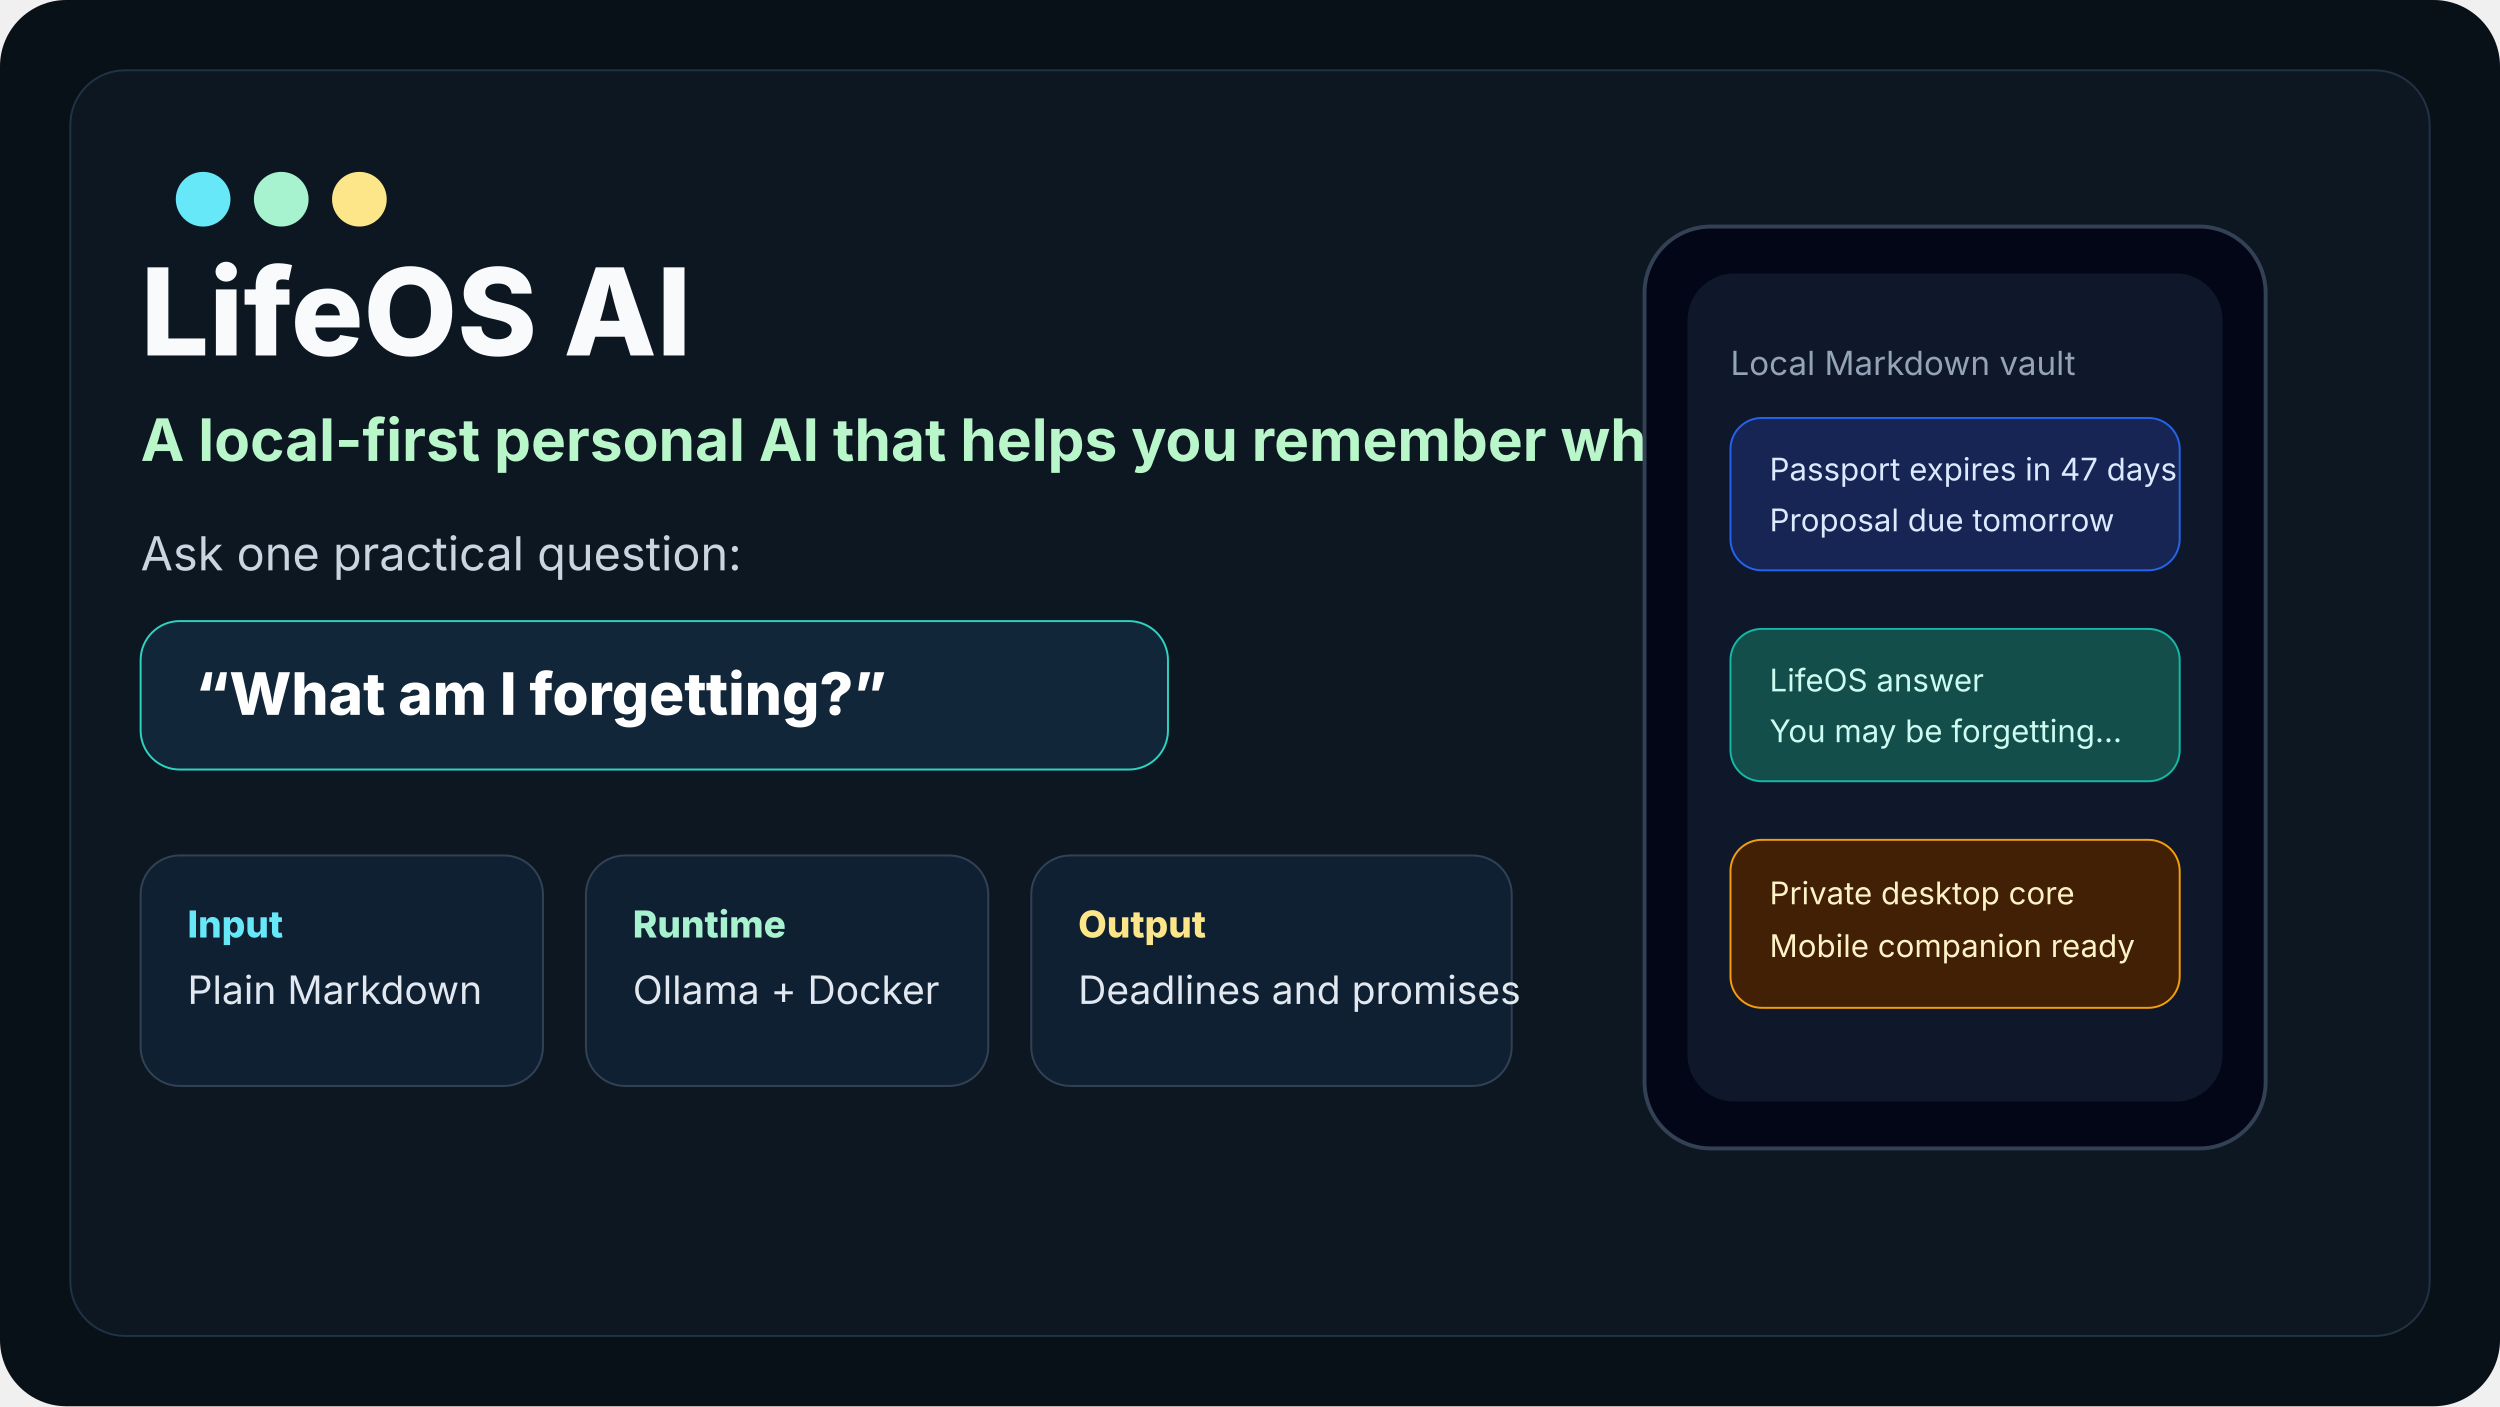
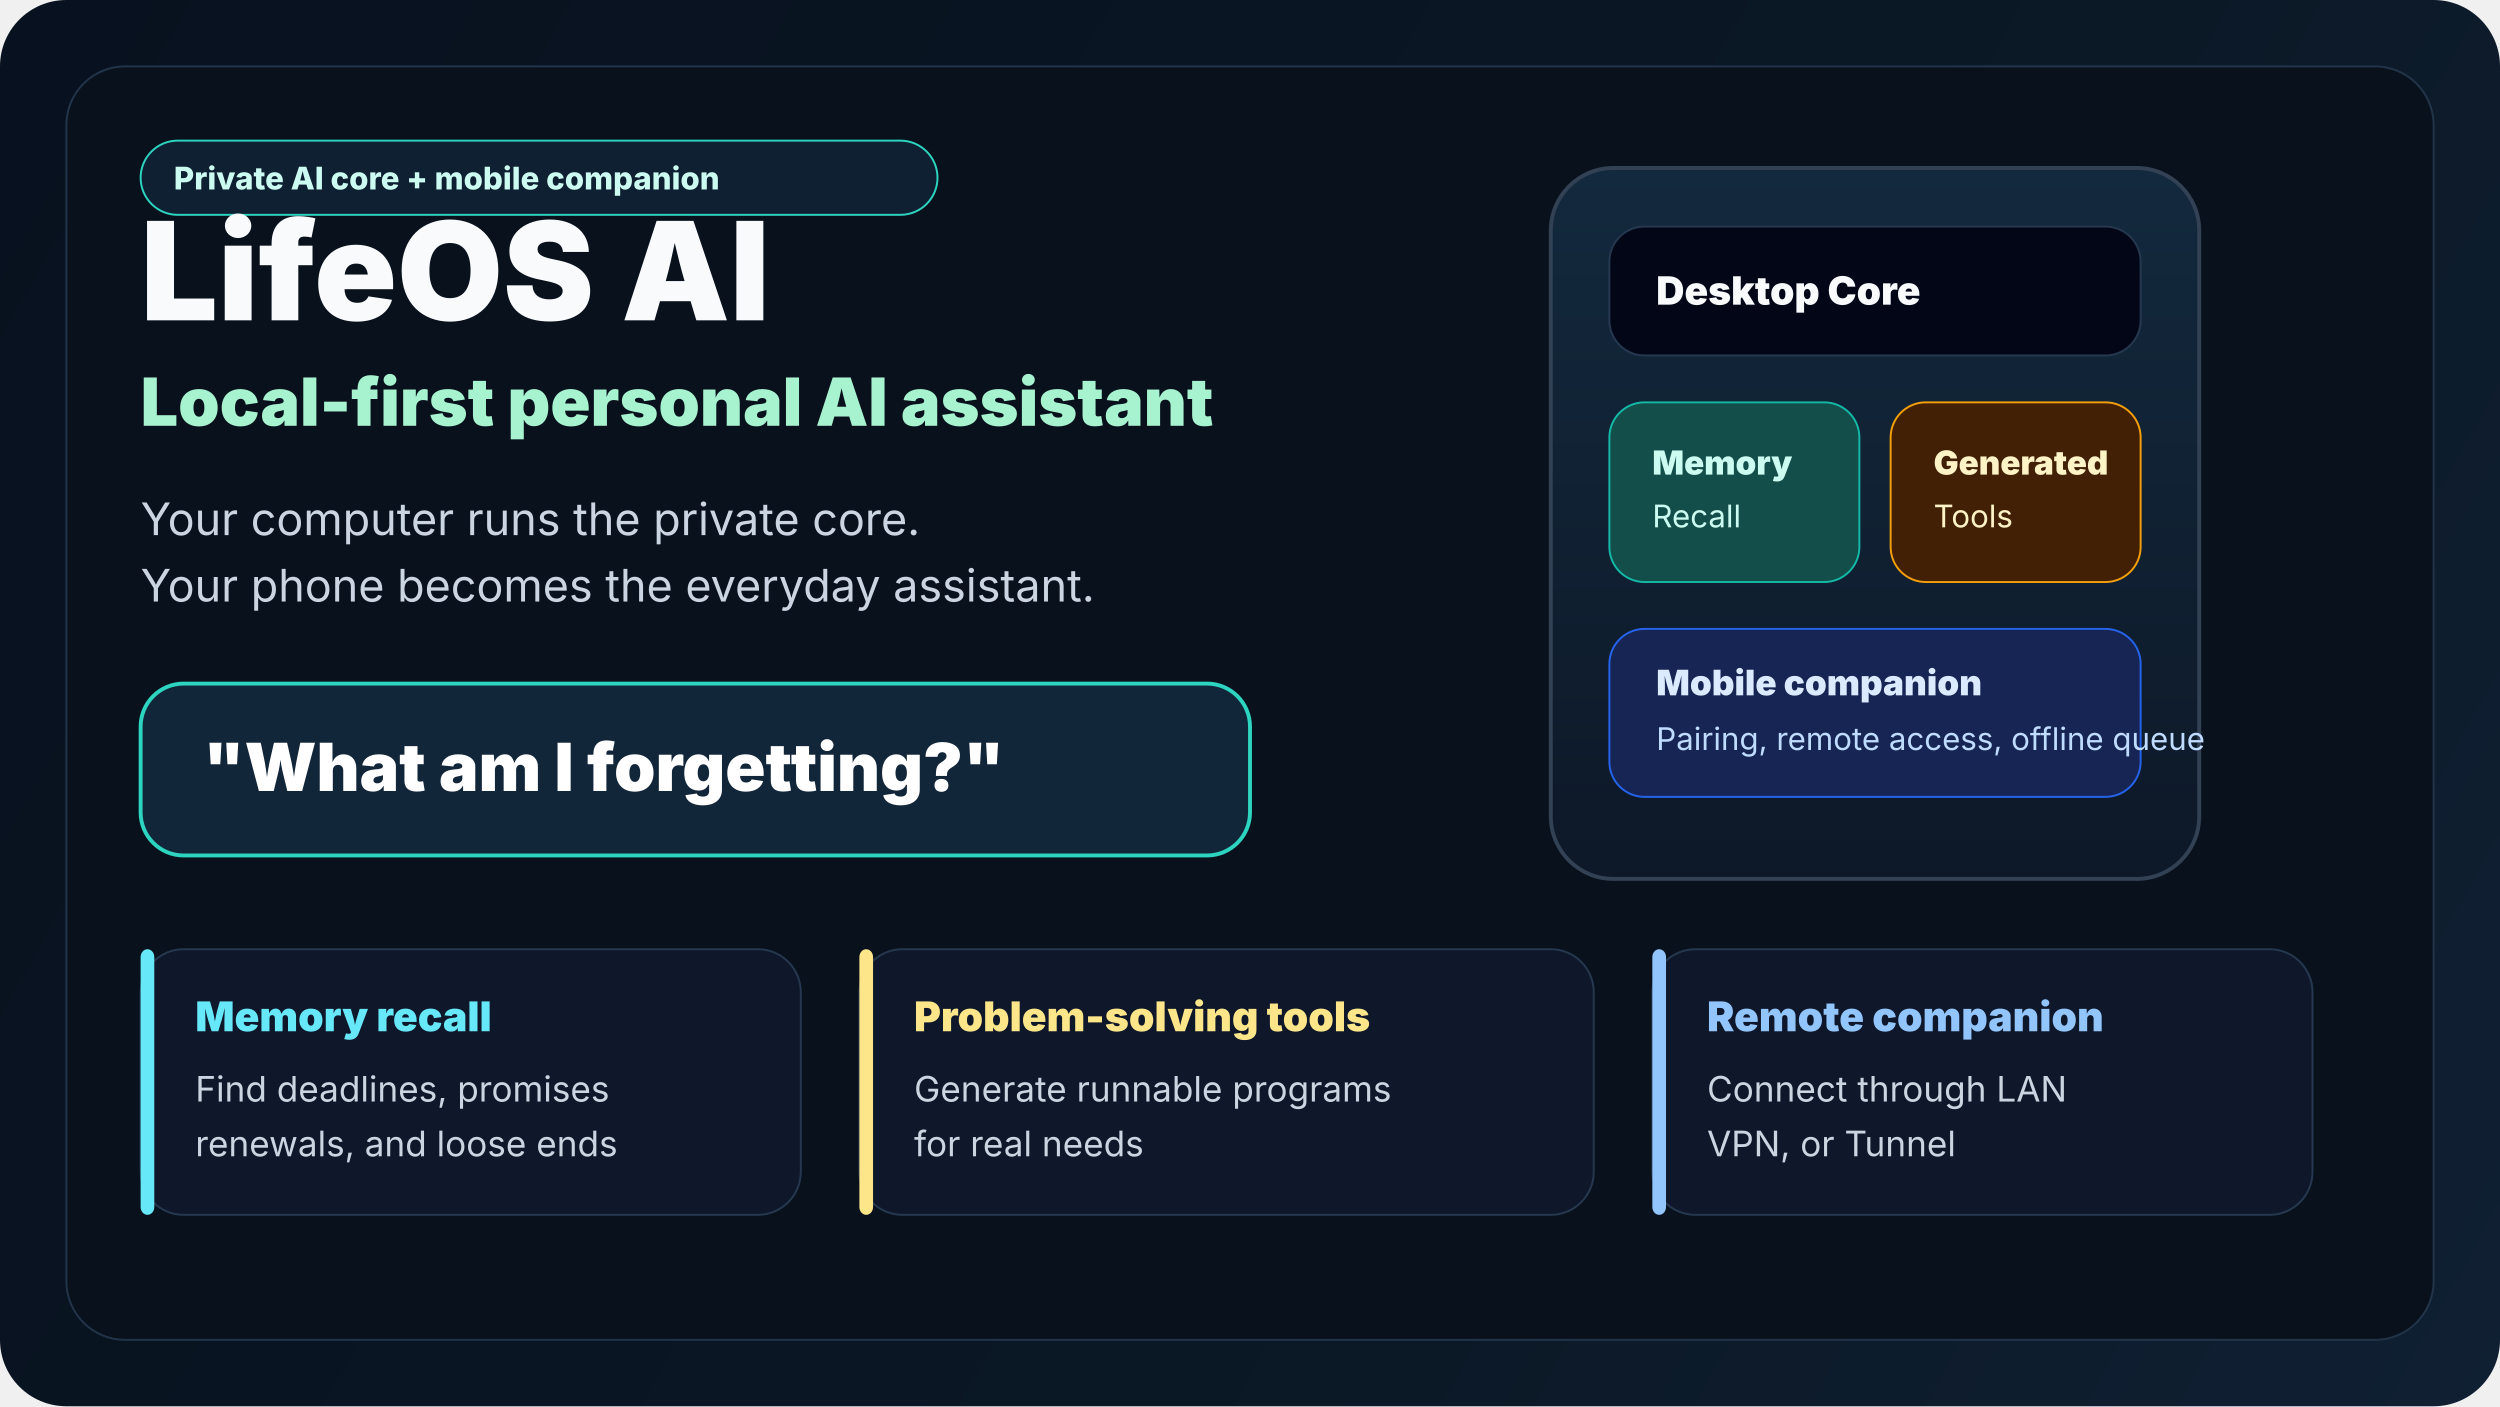
<svg xmlns="http://www.w3.org/2000/svg" width="1280" height="720" viewBox="0 0 1280 720" fill="none" role="img" aria-labelledby="title desc">
-   <rect width="1280" height="720" rx="34" fill="#081018" />
-   <rect x="36" y="36" width="1208" height="648" rx="28" fill="#0D1722" stroke="#213244" />
-   <circle cx="104" cy="102" r="14" fill="#67E8F9" />
-   <circle cx="144" cy="102" r="14" fill="#A7F3D0" />
-   <circle cx="184" cy="102" r="14" fill="#FDE68A" />
-   <text x="72" y="182" fill="#F8FAFC" font-family="Inter, Arial, sans-serif" font-size="62" font-weight="800">LifeOS AI</text>
-   <text x="72" y="236" fill="#B9F6CA" font-family="Inter, Arial, sans-serif" font-size="30" font-weight="700">A local-first personal AI that helps you remember what you might forget.</text>
-   <text x="72" y="292" fill="#CBD5E1" font-family="Inter, Arial, sans-serif" font-size="24">Ask one practical question:</text>
-   <rect x="72" y="318" width="526" height="76" rx="20" fill="#12263A" stroke="#2DD4BF" />
-   <text x="100" y="366" fill="#FFFFFF" font-family="Inter, Arial, sans-serif" font-size="30" font-weight="800">“What am I forgetting?”</text>
-   <g transform="translate(72 438)">
-     <rect width="206" height="118" rx="20" fill="#102033" stroke="#334155" />
-     <text x="24" y="42" fill="#67E8F9" font-family="Inter, Arial, sans-serif" font-size="19" font-weight="800">Input</text>
-     <text x="24" y="76" fill="#E2E8F0" font-family="Inter, Arial, sans-serif" font-size="20">Plain Markdown</text>
+   <defs>
+     <linearGradient id="bg" x1="0" y1="0" x2="1280" y2="720" gradientUnits="userSpaceOnUse">
+       <stop stop-color="#08111F" />
+       <stop offset="0.58" stop-color="#0A1724" />
+       <stop offset="1" stop-color="#102033" />
+     </linearGradient>
+     <linearGradient id="panel" x1="0" y1="0" x2="0" y2="500" gradientUnits="userSpaceOnUse">
+       <stop stop-color="#13293D" />
+       <stop offset="1" stop-color="#0B1220" />
+     </linearGradient>
+   </defs>
+   <rect width="1280" height="720" rx="34" fill="url(#bg)" />
+   <rect x="34" y="34" width="1212" height="652" rx="30" fill="#08111C" stroke="#223449" />
+   <g>
+     <rect x="72" y="72" width="408" height="38" rx="19" fill="#102033" stroke="#2DD4BF" />
+     <text x="89" y="97" fill="#CCFBF1" font-family="Inter, Arial, Helvetica, sans-serif" font-size="16" font-weight="800">Private AI core + mobile companion</text>
  </g>
-   <g transform="translate(300 438)">
-     <rect width="206" height="118" rx="20" fill="#102033" stroke="#334155" />
-     <text x="24" y="42" fill="#A7F3D0" font-family="Inter, Arial, sans-serif" font-size="19" font-weight="800">Runtime</text>
-     <text x="24" y="76" fill="#E2E8F0" font-family="Inter, Arial, sans-serif" font-size="20">Ollama + Docker</text>
+   <text x="72" y="164" fill="#F8FAFC" font-family="Inter, Arial, Helvetica, sans-serif" font-size="70" font-weight="900">LifeOS AI</text>
+   <text x="72" y="218" fill="#A7F3D0" font-family="Inter, Arial, Helvetica, sans-serif" font-size="34" font-weight="850">Local-first personal AI assistant</text>
+   <text x="72" y="274" fill="#CBD5E1" font-family="Inter, Arial, Helvetica, sans-serif" font-size="23">Your computer runs the private core.</text>
+   <text x="72" y="308" fill="#CBD5E1" font-family="Inter, Arial, Helvetica, sans-serif" font-size="23">Your phone becomes the everyday assistant.</text>
+   <rect x="72" y="350" width="568" height="88" rx="22" fill="#12263A" stroke="#2DD4BF" stroke-width="2" />
+   <text x="104" y="405" fill="#FFFFFF" font-family="Inter, Arial, Helvetica, sans-serif" font-size="34" font-weight="900">"What am I forgetting?"</text>
+   <g transform="translate(72 486)">
+     <rect width="338" height="136" rx="22" fill="#0F172A" stroke="#26384F" />
+     <rect x="0" y="0" width="7" height="136" rx="4" fill="#67E8F9" />
+     <text x="28" y="42" fill="#67E8F9" font-family="Inter, Arial, Helvetica, sans-serif" font-size="21" font-weight="850">Memory recall</text>
+     <text x="28" y="78" fill="#CBD5E1" font-family="Inter, Arial, Helvetica, sans-serif" font-size="18">Find deadlines, promises</text>
+     <text x="28" y="106" fill="#CBD5E1" font-family="Inter, Arial, Helvetica, sans-serif" font-size="18">renewals, and loose ends</text>
  </g>
-   <g transform="translate(528 438)">
-     <rect width="246" height="118" rx="20" fill="#102033" stroke="#334155" />
-     <text x="24" y="42" fill="#FDE68A" font-family="Inter, Arial, sans-serif" font-size="19" font-weight="800">Output</text>
-     <text x="24" y="76" fill="#E2E8F0" font-family="Inter, Arial, sans-serif" font-size="20">Deadlines and promises</text>
+   <g transform="translate(440 486)">
+     <rect width="376" height="136" rx="22" fill="#0F172A" stroke="#26384F" />
+     <rect x="0" y="0" width="7" height="136" rx="4" fill="#FDE68A" />
+     <text x="28" y="42" fill="#FDE68A" font-family="Inter, Arial, Helvetica, sans-serif" font-size="21" font-weight="850">Problem-solving tools</text>
+     <text x="28" y="78" fill="#CBD5E1" font-family="Inter, Arial, Helvetica, sans-serif" font-size="18">Generate runnable programs</text>
+     <text x="28" y="106" fill="#CBD5E1" font-family="Inter, Arial, Helvetica, sans-serif" font-size="18">for real needs</text>
  </g>
-   <g transform="translate(842 116)">
-     <rect width="318" height="472" rx="34" fill="#020617" stroke="#334155" stroke-width="2" />
-     <rect x="22" y="24" width="274" height="424" rx="24" fill="#0F172A" />
-     <text x="44" y="76" fill="#94A3B8" font-family="Inter, Arial, sans-serif" font-size="17">Local Markdown vault</text>
-     <rect x="44" y="98" width="230" height="78" rx="16" fill="#172554" stroke="#2563EB" />
-     <text x="64" y="130" fill="#DBEAFE" font-family="Inter, Arial, sans-serif" font-size="16">Passport expires in 47 days</text>
-     <text x="64" y="156" fill="#DBEAFE" font-family="Inter, Arial, sans-serif" font-size="16">Proposal due tomorrow</text>
-     <rect x="44" y="206" width="230" height="78" rx="16" fill="#134E4A" stroke="#14B8A6" />
-     <text x="64" y="238" fill="#CCFBF1" font-family="Inter, Arial, sans-serif" font-size="16">LifeOS answer</text>
-     <text x="64" y="264" fill="#CCFBF1" font-family="Inter, Arial, sans-serif" font-size="16">You may be forgetting...</text>
-     <rect x="44" y="314" width="230" height="86" rx="16" fill="#422006" stroke="#F59E0B" />
-     <text x="64" y="347" fill="#FEF3C7" font-family="Inter, Arial, sans-serif" font-size="16">Private desktop core</text>
-     <text x="64" y="374" fill="#FEF3C7" font-family="Inter, Arial, sans-serif" font-size="16">Mobile companion ready</text>
+   <g transform="translate(846 486)">
+     <rect width="338" height="136" rx="22" fill="#0F172A" stroke="#26384F" />
+     <rect x="0" y="0" width="7" height="136" rx="4" fill="#93C5FD" />
+     <text x="28" y="42" fill="#93C5FD" font-family="Inter, Arial, Helvetica, sans-serif" font-size="21" font-weight="850">Remote companion</text>
+     <text x="28" y="78" fill="#CBD5E1" font-family="Inter, Arial, Helvetica, sans-serif" font-size="18">Connect through LAN</text>
+     <text x="28" y="106" fill="#CBD5E1" font-family="Inter, Arial, Helvetica, sans-serif" font-size="18">VPN, or Tunnel</text>
+   </g>
+   <g transform="translate(794 86)">
+     <rect width="332" height="364" rx="32" fill="url(#panel)" stroke="#334155" stroke-width="2" />
+     <rect x="30" y="30" width="272" height="66" rx="18" fill="#020617" stroke="#26384F" />
+     <text x="54" y="70" fill="#F8FAFC" font-family="Inter, Arial, Helvetica, sans-serif" font-size="20" font-weight="850">Desktop Core</text>
+     <rect x="30" y="120" width="128" height="92" rx="18" fill="#134E4A" stroke="#14B8A6" />
+     <text x="52" y="157" fill="#CCFBF1" font-family="Inter, Arial, Helvetica, sans-serif" font-size="17" font-weight="850">Memory</text>
+     <text x="52" y="184" fill="#CCFBF1" font-family="Inter, Arial, Helvetica, sans-serif" font-size="16">Recall</text>
+     <rect x="174" y="120" width="128" height="92" rx="18" fill="#422006" stroke="#F59E0B" />
+     <text x="196" y="157" fill="#FEF3C7" font-family="Inter, Arial, Helvetica, sans-serif" font-size="17" font-weight="850">Generated</text>
+     <text x="196" y="184" fill="#FEF3C7" font-family="Inter, Arial, Helvetica, sans-serif" font-size="16">Tools</text>
+     <rect x="30" y="236" width="272" height="86" rx="18" fill="#172554" stroke="#2563EB" />
+     <text x="54" y="270" fill="#DBEAFE" font-family="Inter, Arial, Helvetica, sans-serif" font-size="18" font-weight="850">Mobile companion</text>
+     <text x="54" y="298" fill="#BFDBFE" font-family="Inter, Arial, Helvetica, sans-serif" font-size="16">Pairing, remote access, offline queue</text>
  </g>
</svg>
